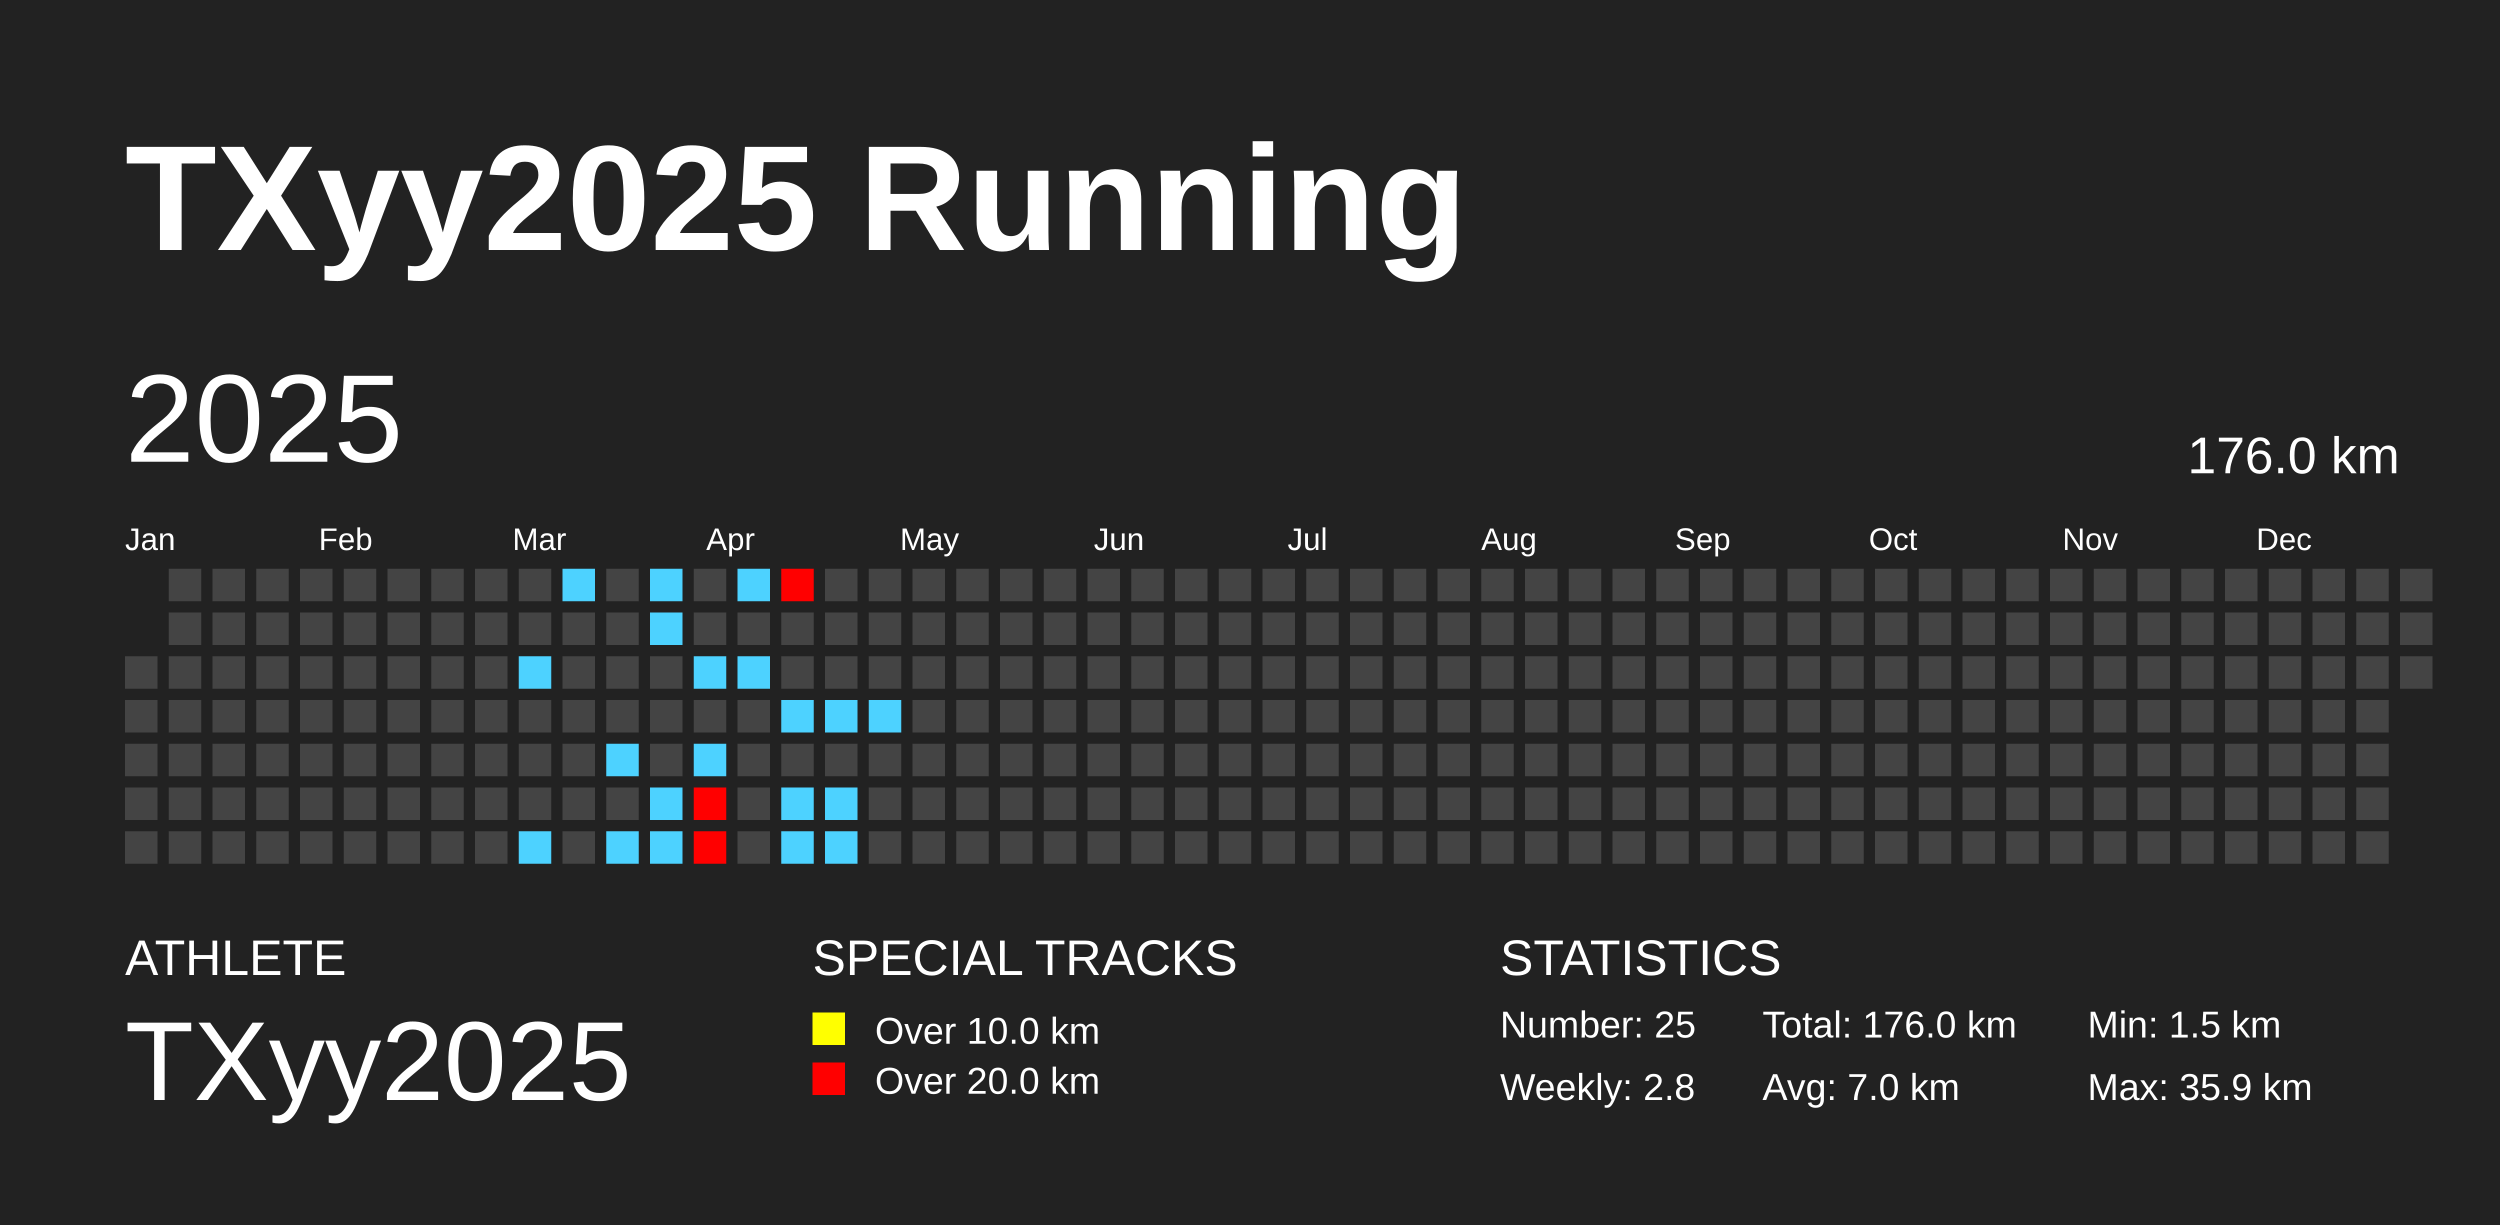
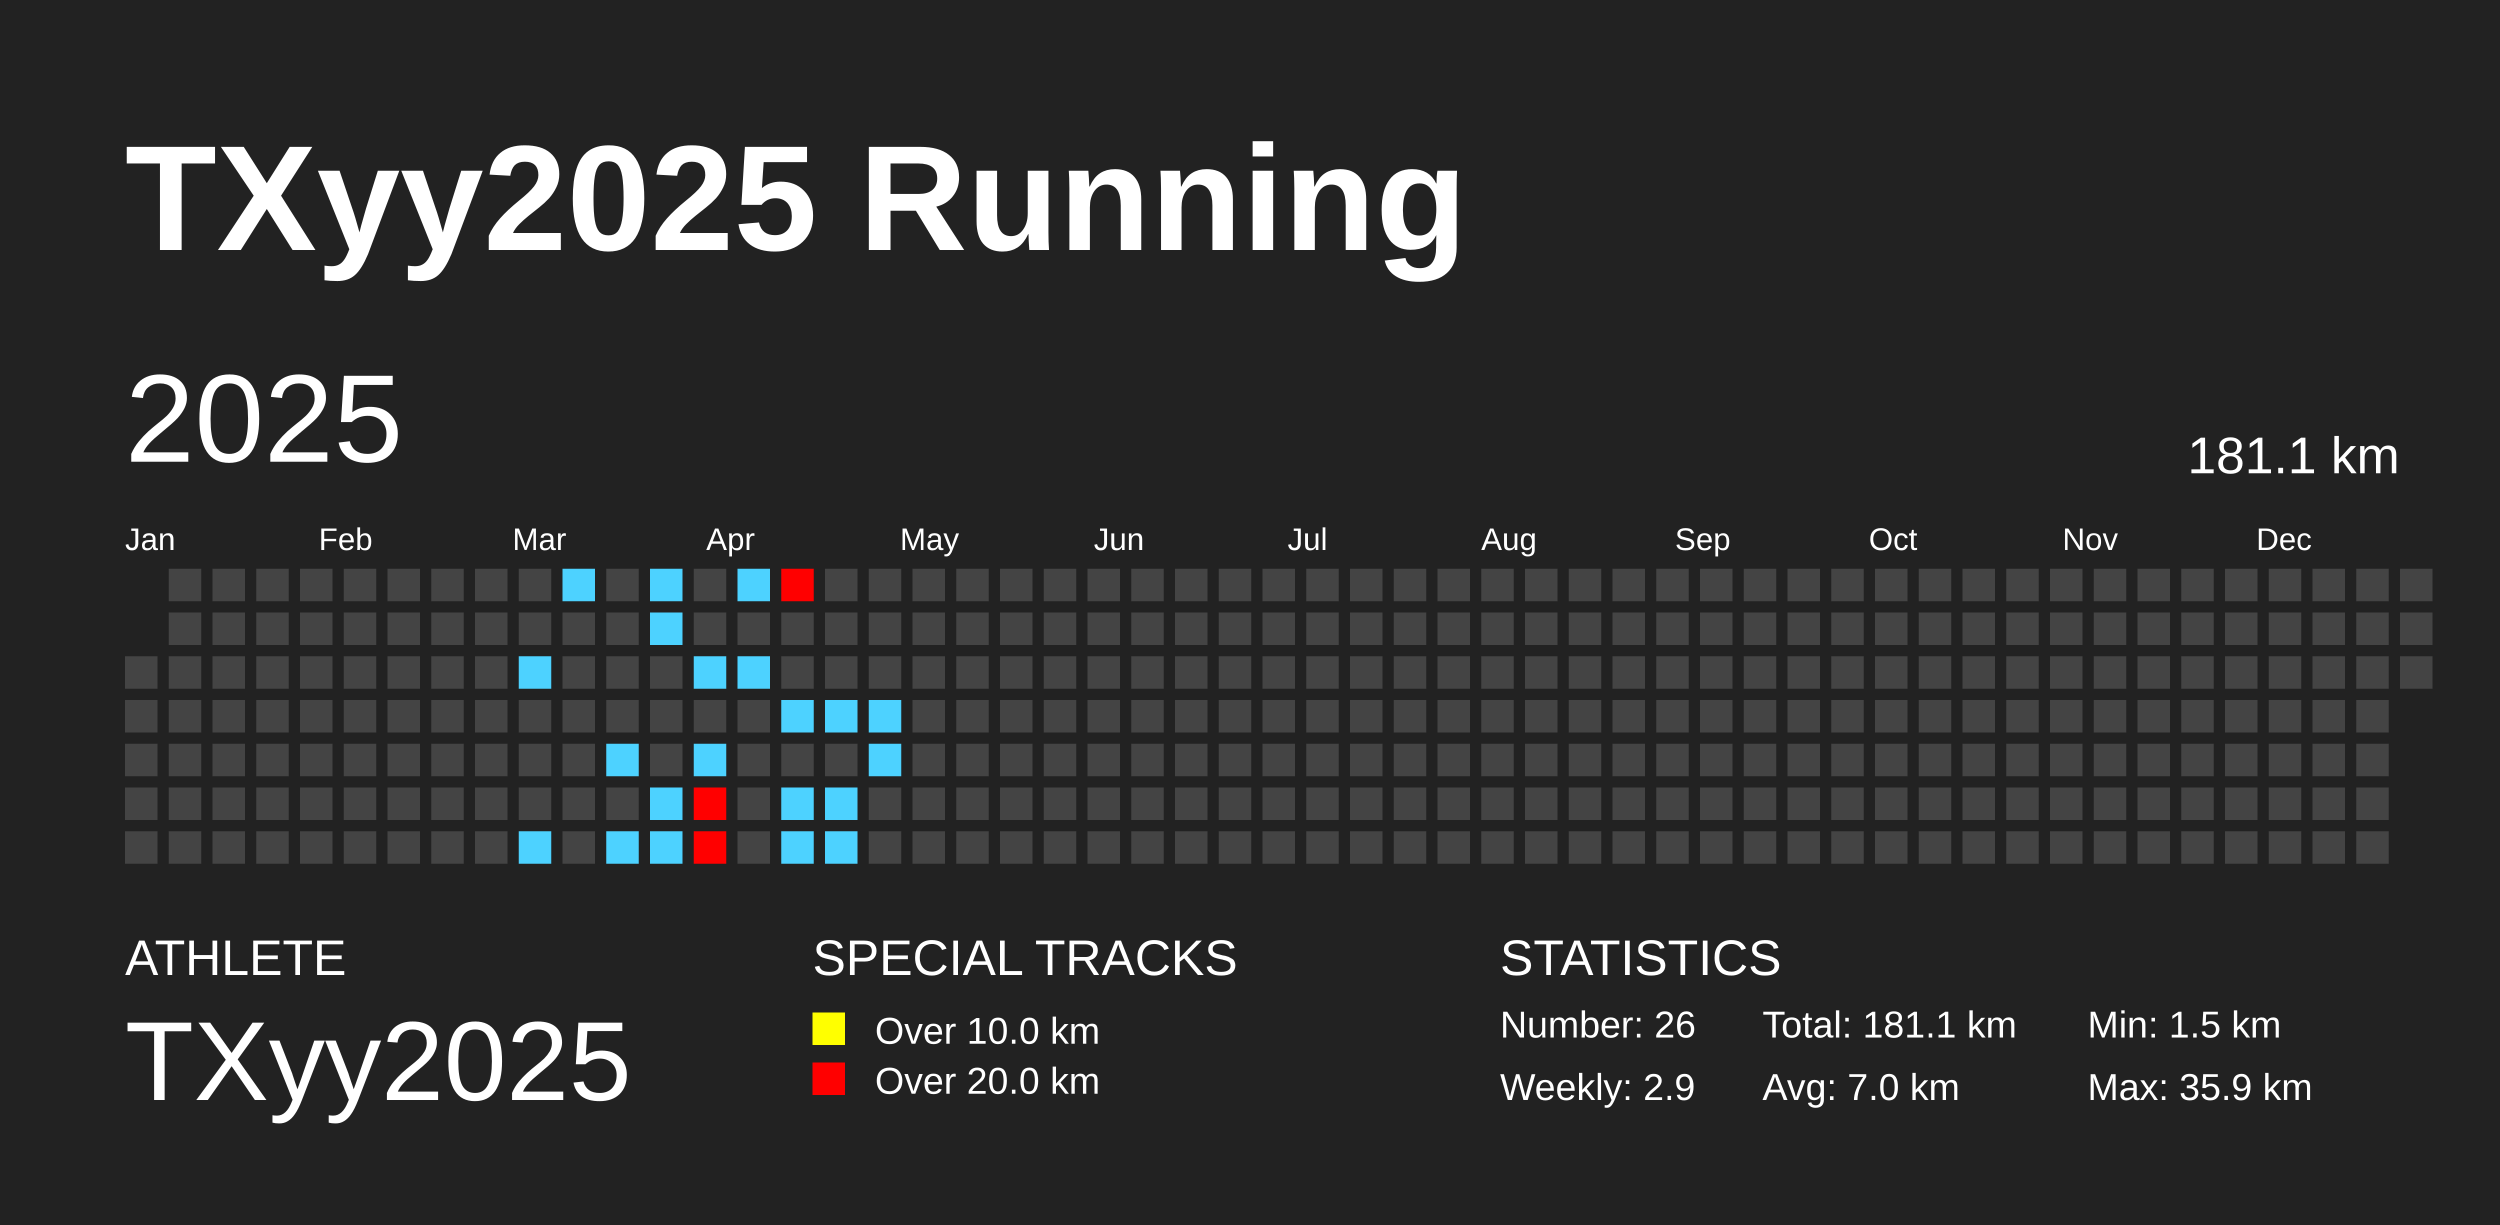
<svg xmlns="http://www.w3.org/2000/svg" baseProfile="full" height="98mm" version="1.1" viewBox="0,0,200,98" width="200mm">
  <defs />
  <rect fill="#222222" height="98" width="200" x="0" y="0" />
  <text fill="#FFFFFF" style="font-size:12px; font-family:Arial; font-weight:bold;" x="10" y="20">TXyy2025 Running</text>
  <text fill="#FFFFFF" style="font-size:4px; font-family:Arial" x="10" y="78">ATHLETE</text>
  <text fill="#FFFFFF" style="font-size:9px; font-family:Arial" x="10" y="88">TXyy2025</text>
  <text fill="#FFFFFF" style="font-size:4px; font-family:Arial" x="65" y="78">SPECIAL TRACKS</text>
  <rect fill="yellow" height="2.6" width="2.6" x="65" y="81" />
  <text fill="#FFFFFF" style="font-size:3px; font-family:Arial" x="70" y="83.5">Over 10.0 km</text>
  <rect fill="red" height="2.6" width="2.6" x="65" y="85" />
  <text fill="#FFFFFF" style="font-size:3px; font-family:Arial" x="70" y="87.5">Over 20.0 km</text>
  <text fill="#FFFFFF" style="font-size:4px; font-family:Arial" x="120" y="78">STATISTICS</text>
-   <text fill="#FFFFFF" style="font-size:3px; font-family:Arial" x="120" y="83">Number: 25</text>
-   <text fill="#FFFFFF" style="font-size:3px; font-family:Arial" x="120" y="88">Weekly: 2.8</text>
-   <text fill="#FFFFFF" style="font-size:3px; font-family:Arial" x="141" y="83">Total: 176.0 km</text>
+   <text fill="#FFFFFF" style="font-size:3px; font-family:Arial" x="120" y="83">Number: 26</text>
+   <text fill="#FFFFFF" style="font-size:3px; font-family:Arial" x="120" y="88">Weekly: 2.9</text>
+   <text fill="#FFFFFF" style="font-size:3px; font-family:Arial" x="141" y="83">Total: 181.1 km</text>
  <text fill="#FFFFFF" style="font-size:3px; font-family:Arial" x="141" y="88">Avg: 7.0 km</text>
  <text fill="#FFFFFF" style="font-size:3px; font-family:Arial" x="167" y="83">Min: 1.5 km</text>
  <text fill="#FFFFFF" style="font-size:3px; font-family:Arial" x="167" y="88">Max: 35.9 km</text>
  <text dominant-baseline="hanging" fill="#FFFFFF" style="font-size:10.0px; font-family:Arial;" x="10" y="30">2025</text>
-   <text dominant-baseline="hanging" fill="#FFFFFF" style="font-size:4.125px; font-family:Arial;" x="175" y="35">176.0 km</text>
+   <text dominant-baseline="hanging" fill="#FFFFFF" style="font-size:4.125px; font-family:Arial;" x="175" y="35">181.1 km</text>
  <text fill="#FFFFFF" style="font-size:2.5px; font-family:Arial" x="10.0" y="44">Jan</text>
  <text fill="#FFFFFF" style="font-size:2.5px; font-family:Arial" x="25.5" y="44">Feb</text>
  <text fill="#FFFFFF" style="font-size:2.5px; font-family:Arial" x="41.0" y="44">Mar</text>
  <text fill="#FFFFFF" style="font-size:2.5px; font-family:Arial" x="56.5" y="44">Apr</text>
  <text fill="#FFFFFF" style="font-size:2.5px; font-family:Arial" x="72.0" y="44">May</text>
  <text fill="#FFFFFF" style="font-size:2.5px; font-family:Arial" x="87.5" y="44">Jun</text>
  <text fill="#FFFFFF" style="font-size:2.5px; font-family:Arial" x="103.0" y="44">Jul</text>
  <text fill="#FFFFFF" style="font-size:2.5px; font-family:Arial" x="118.5" y="44">Aug</text>
  <text fill="#FFFFFF" style="font-size:2.5px; font-family:Arial" x="134.0" y="44">Sep</text>
  <text fill="#FFFFFF" style="font-size:2.5px; font-family:Arial" x="149.5" y="44">Oct</text>
  <text fill="#FFFFFF" style="font-size:2.5px; font-family:Arial" x="165.0" y="44">Nov</text>
  <text fill="#FFFFFF" style="font-size:2.5px; font-family:Arial" x="180.5" y="44">Dec</text>
  <rect fill="#444444" height="2.6" width="2.6" x="10.0" y="52.5" />
  <rect fill="#444444" height="2.6" width="2.6" x="10.0" y="56.0" />
  <rect fill="#444444" height="2.6" width="2.6" x="10.0" y="59.5" />
  <rect fill="#444444" height="2.6" width="2.6" x="10.0" y="63.0" />
  <rect fill="#444444" height="2.6" width="2.6" x="10.0" y="66.5" />
  <rect fill="#444444" height="2.6" width="2.6" x="13.5" y="45.5" />
  <rect fill="#444444" height="2.6" width="2.6" x="13.5" y="49.0" />
  <rect fill="#444444" height="2.6" width="2.6" x="13.5" y="52.5" />
  <rect fill="#444444" height="2.6" width="2.6" x="13.5" y="56.0" />
  <rect fill="#444444" height="2.6" width="2.6" x="13.5" y="59.5" />
  <rect fill="#444444" height="2.6" width="2.6" x="13.5" y="63.0" />
  <rect fill="#444444" height="2.6" width="2.6" x="13.5" y="66.5" />
  <rect fill="#444444" height="2.6" width="2.6" x="17.0" y="45.5" />
  <rect fill="#444444" height="2.6" width="2.6" x="17.0" y="49.0" />
  <rect fill="#444444" height="2.6" width="2.6" x="17.0" y="52.5" />
  <rect fill="#444444" height="2.6" width="2.6" x="17.0" y="56.0" />
  <rect fill="#444444" height="2.6" width="2.6" x="17.0" y="59.5" />
  <rect fill="#444444" height="2.6" width="2.6" x="17.0" y="63.0" />
  <rect fill="#444444" height="2.6" width="2.6" x="17.0" y="66.5" />
  <rect fill="#444444" height="2.6" width="2.6" x="20.5" y="45.5" />
  <rect fill="#444444" height="2.6" width="2.6" x="20.5" y="49.0" />
  <rect fill="#444444" height="2.6" width="2.6" x="20.5" y="52.5" />
  <rect fill="#444444" height="2.6" width="2.6" x="20.5" y="56.0" />
  <rect fill="#444444" height="2.6" width="2.6" x="20.5" y="59.5" />
  <rect fill="#444444" height="2.6" width="2.6" x="20.5" y="63.0" />
  <rect fill="#444444" height="2.6" width="2.6" x="20.5" y="66.5" />
  <rect fill="#444444" height="2.6" width="2.6" x="24.0" y="45.5" />
  <rect fill="#444444" height="2.6" width="2.6" x="24.0" y="49.0" />
  <rect fill="#444444" height="2.6" width="2.6" x="24.0" y="52.5" />
  <rect fill="#444444" height="2.6" width="2.6" x="24.0" y="56.0" />
  <rect fill="#444444" height="2.6" width="2.6" x="24.0" y="59.5" />
  <rect fill="#444444" height="2.6" width="2.6" x="24.0" y="63.0" />
  <rect fill="#444444" height="2.6" width="2.6" x="24.0" y="66.5" />
  <rect fill="#444444" height="2.6" width="2.6" x="27.5" y="45.5" />
  <rect fill="#444444" height="2.6" width="2.6" x="27.5" y="49.0" />
  <rect fill="#444444" height="2.6" width="2.6" x="27.5" y="52.5" />
  <rect fill="#444444" height="2.6" width="2.6" x="27.5" y="56.0" />
  <rect fill="#444444" height="2.6" width="2.6" x="27.5" y="59.5" />
  <rect fill="#444444" height="2.6" width="2.6" x="27.5" y="63.0" />
  <rect fill="#444444" height="2.6" width="2.6" x="27.5" y="66.5" />
  <rect fill="#444444" height="2.6" width="2.6" x="31.0" y="45.5" />
  <rect fill="#444444" height="2.6" width="2.6" x="31.0" y="49.0" />
  <rect fill="#444444" height="2.6" width="2.6" x="31.0" y="52.5" />
  <rect fill="#444444" height="2.6" width="2.6" x="31.0" y="56.0" />
  <rect fill="#444444" height="2.6" width="2.6" x="31.0" y="59.5" />
  <rect fill="#444444" height="2.6" width="2.6" x="31.0" y="63.0" />
  <rect fill="#444444" height="2.6" width="2.6" x="31.0" y="66.5" />
  <rect fill="#444444" height="2.6" width="2.6" x="34.5" y="45.5" />
  <rect fill="#444444" height="2.6" width="2.6" x="34.5" y="49.0" />
  <rect fill="#444444" height="2.6" width="2.6" x="34.5" y="52.5" />
  <rect fill="#444444" height="2.6" width="2.6" x="34.5" y="56.0" />
  <rect fill="#444444" height="2.6" width="2.6" x="34.5" y="59.5" />
  <rect fill="#444444" height="2.6" width="2.6" x="34.5" y="63.0" />
  <rect fill="#444444" height="2.6" width="2.6" x="34.5" y="66.5" />
  <rect fill="#444444" height="2.6" width="2.6" x="38.0" y="45.5" />
  <rect fill="#444444" height="2.6" width="2.6" x="38.0" y="49.0" />
  <rect fill="#444444" height="2.6" width="2.6" x="38.0" y="52.5" />
  <rect fill="#444444" height="2.6" width="2.6" x="38.0" y="56.0" />
  <rect fill="#444444" height="2.6" width="2.6" x="38.0" y="59.5" />
  <rect fill="#444444" height="2.6" width="2.6" x="38.0" y="63.0" />
  <rect fill="#444444" height="2.6" width="2.6" x="38.0" y="66.5" />
  <rect fill="#444444" height="2.6" width="2.6" x="41.5" y="45.5" />
  <rect fill="#444444" height="2.6" width="2.6" x="41.5" y="49.0" />
  <rect fill="#4dd2ff" height="2.6" width="2.6" x="41.5" y="52.5" />
  <rect fill="#444444" height="2.6" width="2.6" x="41.5" y="56.0" />
  <rect fill="#444444" height="2.6" width="2.6" x="41.5" y="59.5" />
  <rect fill="#444444" height="2.6" width="2.6" x="41.5" y="63.0" />
  <rect fill="#4dd2ff" height="2.6" width="2.6" x="41.5" y="66.5" />
  <rect fill="#4dd2ff" height="2.6" width="2.6" x="45.0" y="45.5" />
  <rect fill="#444444" height="2.6" width="2.6" x="45.0" y="49.0" />
  <rect fill="#444444" height="2.6" width="2.6" x="45.0" y="52.5" />
  <rect fill="#444444" height="2.6" width="2.6" x="45.0" y="56.0" />
  <rect fill="#444444" height="2.6" width="2.6" x="45.0" y="59.5" />
  <rect fill="#444444" height="2.6" width="2.6" x="45.0" y="63.0" />
  <rect fill="#444444" height="2.6" width="2.6" x="45.0" y="66.5" />
  <rect fill="#444444" height="2.6" width="2.6" x="48.5" y="45.5" />
  <rect fill="#444444" height="2.6" width="2.6" x="48.5" y="49.0" />
  <rect fill="#444444" height="2.6" width="2.6" x="48.5" y="52.5" />
  <rect fill="#444444" height="2.6" width="2.6" x="48.5" y="56.0" />
  <rect fill="#4dd2ff" height="2.6" width="2.6" x="48.5" y="59.5" />
  <rect fill="#444444" height="2.6" width="2.6" x="48.5" y="63.0" />
  <rect fill="#4dd2ff" height="2.6" width="2.6" x="48.5" y="66.5" />
  <rect fill="#4dd2ff" height="2.6" width="2.6" x="52.0" y="45.5" />
  <rect fill="#4dd2ff" height="2.6" width="2.6" x="52.0" y="49.0" />
  <rect fill="#444444" height="2.6" width="2.6" x="52.0" y="52.5" />
  <rect fill="#444444" height="2.6" width="2.6" x="52.0" y="56.0" />
  <rect fill="#444444" height="2.6" width="2.6" x="52.0" y="59.5" />
  <rect fill="#4dd2ff" height="2.6" width="2.6" x="52.0" y="63.0" />
  <rect fill="#4dd2ff" height="2.6" width="2.6" x="52.0" y="66.5" />
  <rect fill="#444444" height="2.6" width="2.6" x="55.5" y="45.5" />
  <rect fill="#444444" height="2.6" width="2.6" x="55.5" y="49.0" />
  <rect fill="#4dd2ff" height="2.6" width="2.6" x="55.5" y="52.5" />
  <rect fill="#444444" height="2.6" width="2.6" x="55.5" y="56.0" />
  <rect fill="#4dd2ff" height="2.6" width="2.6" x="55.5" y="59.5" />
  <rect fill="red" height="2.6" width="2.6" x="55.5" y="63.0" />
  <rect fill="red" height="2.6" width="2.6" x="55.5" y="66.5" />
  <rect fill="#4dd2ff" height="2.6" width="2.6" x="59.0" y="45.5" />
  <rect fill="#444444" height="2.6" width="2.6" x="59.0" y="49.0" />
  <rect fill="#4dd2ff" height="2.6" width="2.6" x="59.0" y="52.5" />
  <rect fill="#444444" height="2.6" width="2.6" x="59.0" y="56.0" />
  <rect fill="#444444" height="2.6" width="2.6" x="59.0" y="59.5" />
  <rect fill="#444444" height="2.6" width="2.6" x="59.0" y="63.0" />
  <rect fill="#444444" height="2.6" width="2.6" x="59.0" y="66.5" />
  <rect fill="red" height="2.6" width="2.6" x="62.5" y="45.5" />
  <rect fill="#444444" height="2.6" width="2.6" x="62.5" y="49.0" />
  <rect fill="#444444" height="2.6" width="2.6" x="62.5" y="52.5" />
  <rect fill="#4dd2ff" height="2.6" width="2.6" x="62.5" y="56.0" />
  <rect fill="#444444" height="2.6" width="2.6" x="62.5" y="59.5" />
  <rect fill="#4dd2ff" height="2.6" width="2.6" x="62.5" y="63.0" />
  <rect fill="#4dd2ff" height="2.6" width="2.6" x="62.5" y="66.5" />
  <rect fill="#444444" height="2.6" width="2.6" x="66.0" y="45.5" />
  <rect fill="#444444" height="2.6" width="2.6" x="66.0" y="49.0" />
  <rect fill="#444444" height="2.6" width="2.6" x="66.0" y="52.5" />
  <rect fill="#4dd2ff" height="2.6" width="2.6" x="66.0" y="56.0" />
  <rect fill="#444444" height="2.6" width="2.6" x="66.0" y="59.5" />
  <rect fill="#4dd2ff" height="2.6" width="2.6" x="66.0" y="63.0" />
  <rect fill="#4dd2ff" height="2.6" width="2.6" x="66.0" y="66.5" />
  <rect fill="#444444" height="2.6" width="2.6" x="69.5" y="45.5" />
  <rect fill="#444444" height="2.6" width="2.6" x="69.5" y="49.0" />
  <rect fill="#444444" height="2.6" width="2.6" x="69.5" y="52.5" />
  <rect fill="#4dd2ff" height="2.6" width="2.6" x="69.5" y="56.0" />
-   <rect fill="#444444" height="2.6" width="2.6" x="69.5" y="59.5" />
+   <rect fill="#4dd2ff" height="2.6" width="2.6" x="69.5" y="59.5" />
  <rect fill="#444444" height="2.6" width="2.6" x="69.5" y="63.0" />
  <rect fill="#444444" height="2.6" width="2.6" x="69.5" y="66.5" />
  <rect fill="#444444" height="2.6" width="2.6" x="73.0" y="45.5" />
  <rect fill="#444444" height="2.6" width="2.6" x="73.0" y="49.0" />
  <rect fill="#444444" height="2.6" width="2.6" x="73.0" y="52.5" />
  <rect fill="#444444" height="2.6" width="2.6" x="73.0" y="56.0" />
  <rect fill="#444444" height="2.6" width="2.6" x="73.0" y="59.5" />
  <rect fill="#444444" height="2.6" width="2.6" x="73.0" y="63.0" />
  <rect fill="#444444" height="2.6" width="2.6" x="73.0" y="66.5" />
  <rect fill="#444444" height="2.6" width="2.6" x="76.5" y="45.5" />
  <rect fill="#444444" height="2.6" width="2.6" x="76.5" y="49.0" />
  <rect fill="#444444" height="2.6" width="2.6" x="76.5" y="52.5" />
  <rect fill="#444444" height="2.6" width="2.6" x="76.5" y="56.0" />
  <rect fill="#444444" height="2.6" width="2.6" x="76.5" y="59.5" />
  <rect fill="#444444" height="2.6" width="2.6" x="76.5" y="63.0" />
  <rect fill="#444444" height="2.6" width="2.6" x="76.5" y="66.5" />
  <rect fill="#444444" height="2.6" width="2.6" x="80.0" y="45.5" />
  <rect fill="#444444" height="2.6" width="2.6" x="80.0" y="49.0" />
  <rect fill="#444444" height="2.6" width="2.6" x="80.0" y="52.5" />
  <rect fill="#444444" height="2.6" width="2.6" x="80.0" y="56.0" />
  <rect fill="#444444" height="2.6" width="2.6" x="80.0" y="59.5" />
  <rect fill="#444444" height="2.6" width="2.6" x="80.0" y="63.0" />
  <rect fill="#444444" height="2.6" width="2.6" x="80.0" y="66.5" />
  <rect fill="#444444" height="2.6" width="2.6" x="83.5" y="45.5" />
  <rect fill="#444444" height="2.6" width="2.6" x="83.5" y="49.0" />
  <rect fill="#444444" height="2.6" width="2.6" x="83.5" y="52.5" />
  <rect fill="#444444" height="2.6" width="2.6" x="83.5" y="56.0" />
  <rect fill="#444444" height="2.6" width="2.6" x="83.5" y="59.5" />
  <rect fill="#444444" height="2.6" width="2.6" x="83.5" y="63.0" />
  <rect fill="#444444" height="2.6" width="2.6" x="83.5" y="66.5" />
  <rect fill="#444444" height="2.6" width="2.6" x="87.0" y="45.5" />
  <rect fill="#444444" height="2.6" width="2.6" x="87.0" y="49.0" />
  <rect fill="#444444" height="2.6" width="2.6" x="87.0" y="52.5" />
  <rect fill="#444444" height="2.6" width="2.6" x="87.0" y="56.0" />
  <rect fill="#444444" height="2.6" width="2.6" x="87.0" y="59.5" />
  <rect fill="#444444" height="2.6" width="2.6" x="87.0" y="63.0" />
  <rect fill="#444444" height="2.6" width="2.6" x="87.0" y="66.5" />
  <rect fill="#444444" height="2.6" width="2.6" x="90.5" y="45.5" />
  <rect fill="#444444" height="2.6" width="2.6" x="90.5" y="49.0" />
  <rect fill="#444444" height="2.6" width="2.6" x="90.5" y="52.5" />
  <rect fill="#444444" height="2.6" width="2.6" x="90.5" y="56.0" />
  <rect fill="#444444" height="2.6" width="2.6" x="90.5" y="59.5" />
  <rect fill="#444444" height="2.6" width="2.6" x="90.5" y="63.0" />
  <rect fill="#444444" height="2.6" width="2.6" x="90.5" y="66.5" />
  <rect fill="#444444" height="2.6" width="2.6" x="94.0" y="45.5" />
  <rect fill="#444444" height="2.6" width="2.6" x="94.0" y="49.0" />
  <rect fill="#444444" height="2.6" width="2.6" x="94.0" y="52.5" />
  <rect fill="#444444" height="2.6" width="2.6" x="94.0" y="56.0" />
  <rect fill="#444444" height="2.6" width="2.6" x="94.0" y="59.5" />
  <rect fill="#444444" height="2.6" width="2.6" x="94.0" y="63.0" />
  <rect fill="#444444" height="2.6" width="2.6" x="94.0" y="66.5" />
  <rect fill="#444444" height="2.6" width="2.6" x="97.5" y="45.5" />
  <rect fill="#444444" height="2.6" width="2.6" x="97.5" y="49.0" />
  <rect fill="#444444" height="2.6" width="2.6" x="97.5" y="52.5" />
  <rect fill="#444444" height="2.6" width="2.6" x="97.5" y="56.0" />
  <rect fill="#444444" height="2.6" width="2.6" x="97.5" y="59.5" />
  <rect fill="#444444" height="2.6" width="2.6" x="97.5" y="63.0" />
  <rect fill="#444444" height="2.6" width="2.6" x="97.5" y="66.5" />
  <rect fill="#444444" height="2.6" width="2.6" x="101.0" y="45.5" />
  <rect fill="#444444" height="2.6" width="2.6" x="101.0" y="49.0" />
  <rect fill="#444444" height="2.6" width="2.6" x="101.0" y="52.5" />
  <rect fill="#444444" height="2.6" width="2.6" x="101.0" y="56.0" />
  <rect fill="#444444" height="2.6" width="2.6" x="101.0" y="59.5" />
  <rect fill="#444444" height="2.6" width="2.6" x="101.0" y="63.0" />
  <rect fill="#444444" height="2.6" width="2.6" x="101.0" y="66.5" />
  <rect fill="#444444" height="2.6" width="2.6" x="104.5" y="45.5" />
  <rect fill="#444444" height="2.6" width="2.6" x="104.5" y="49.0" />
  <rect fill="#444444" height="2.6" width="2.6" x="104.5" y="52.5" />
  <rect fill="#444444" height="2.6" width="2.6" x="104.5" y="56.0" />
  <rect fill="#444444" height="2.6" width="2.6" x="104.5" y="59.5" />
  <rect fill="#444444" height="2.6" width="2.6" x="104.5" y="63.0" />
  <rect fill="#444444" height="2.6" width="2.6" x="104.5" y="66.5" />
  <rect fill="#444444" height="2.6" width="2.6" x="108.0" y="45.5" />
  <rect fill="#444444" height="2.6" width="2.6" x="108.0" y="49.0" />
  <rect fill="#444444" height="2.6" width="2.6" x="108.0" y="52.5" />
  <rect fill="#444444" height="2.6" width="2.6" x="108.0" y="56.0" />
  <rect fill="#444444" height="2.6" width="2.6" x="108.0" y="59.5" />
  <rect fill="#444444" height="2.6" width="2.6" x="108.0" y="63.0" />
  <rect fill="#444444" height="2.6" width="2.6" x="108.0" y="66.5" />
  <rect fill="#444444" height="2.6" width="2.6" x="111.5" y="45.5" />
  <rect fill="#444444" height="2.6" width="2.6" x="111.5" y="49.0" />
  <rect fill="#444444" height="2.6" width="2.6" x="111.5" y="52.5" />
  <rect fill="#444444" height="2.6" width="2.6" x="111.5" y="56.0" />
  <rect fill="#444444" height="2.6" width="2.6" x="111.5" y="59.5" />
  <rect fill="#444444" height="2.6" width="2.6" x="111.5" y="63.0" />
  <rect fill="#444444" height="2.6" width="2.6" x="111.5" y="66.5" />
  <rect fill="#444444" height="2.6" width="2.6" x="115.0" y="45.5" />
  <rect fill="#444444" height="2.6" width="2.6" x="115.0" y="49.0" />
  <rect fill="#444444" height="2.6" width="2.6" x="115.0" y="52.5" />
  <rect fill="#444444" height="2.6" width="2.6" x="115.0" y="56.0" />
  <rect fill="#444444" height="2.6" width="2.6" x="115.0" y="59.5" />
  <rect fill="#444444" height="2.6" width="2.6" x="115.0" y="63.0" />
  <rect fill="#444444" height="2.6" width="2.6" x="115.0" y="66.5" />
  <rect fill="#444444" height="2.6" width="2.6" x="118.5" y="45.5" />
  <rect fill="#444444" height="2.6" width="2.6" x="118.5" y="49.0" />
  <rect fill="#444444" height="2.6" width="2.6" x="118.5" y="52.5" />
  <rect fill="#444444" height="2.6" width="2.6" x="118.5" y="56.0" />
  <rect fill="#444444" height="2.6" width="2.6" x="118.5" y="59.5" />
  <rect fill="#444444" height="2.6" width="2.6" x="118.5" y="63.0" />
  <rect fill="#444444" height="2.6" width="2.6" x="118.5" y="66.5" />
  <rect fill="#444444" height="2.6" width="2.6" x="122.0" y="45.5" />
  <rect fill="#444444" height="2.6" width="2.6" x="122.0" y="49.0" />
  <rect fill="#444444" height="2.6" width="2.6" x="122.0" y="52.5" />
  <rect fill="#444444" height="2.6" width="2.6" x="122.0" y="56.0" />
  <rect fill="#444444" height="2.6" width="2.6" x="122.0" y="59.5" />
  <rect fill="#444444" height="2.6" width="2.6" x="122.0" y="63.0" />
  <rect fill="#444444" height="2.6" width="2.6" x="122.0" y="66.5" />
  <rect fill="#444444" height="2.6" width="2.6" x="125.5" y="45.5" />
  <rect fill="#444444" height="2.6" width="2.6" x="125.5" y="49.0" />
  <rect fill="#444444" height="2.6" width="2.6" x="125.5" y="52.5" />
  <rect fill="#444444" height="2.6" width="2.6" x="125.5" y="56.0" />
  <rect fill="#444444" height="2.6" width="2.6" x="125.5" y="59.5" />
  <rect fill="#444444" height="2.6" width="2.6" x="125.5" y="63.0" />
  <rect fill="#444444" height="2.6" width="2.6" x="125.5" y="66.5" />
  <rect fill="#444444" height="2.6" width="2.6" x="129.0" y="45.5" />
  <rect fill="#444444" height="2.6" width="2.6" x="129.0" y="49.0" />
  <rect fill="#444444" height="2.6" width="2.6" x="129.0" y="52.5" />
  <rect fill="#444444" height="2.6" width="2.6" x="129.0" y="56.0" />
  <rect fill="#444444" height="2.6" width="2.6" x="129.0" y="59.5" />
  <rect fill="#444444" height="2.6" width="2.6" x="129.0" y="63.0" />
  <rect fill="#444444" height="2.6" width="2.6" x="129.0" y="66.5" />
  <rect fill="#444444" height="2.6" width="2.6" x="132.5" y="45.5" />
  <rect fill="#444444" height="2.6" width="2.6" x="132.5" y="49.0" />
  <rect fill="#444444" height="2.6" width="2.6" x="132.5" y="52.5" />
  <rect fill="#444444" height="2.6" width="2.6" x="132.5" y="56.0" />
  <rect fill="#444444" height="2.6" width="2.6" x="132.5" y="59.5" />
  <rect fill="#444444" height="2.6" width="2.6" x="132.5" y="63.0" />
  <rect fill="#444444" height="2.6" width="2.6" x="132.5" y="66.5" />
  <rect fill="#444444" height="2.6" width="2.6" x="136.0" y="45.5" />
  <rect fill="#444444" height="2.6" width="2.6" x="136.0" y="49.0" />
  <rect fill="#444444" height="2.6" width="2.6" x="136.0" y="52.5" />
  <rect fill="#444444" height="2.6" width="2.6" x="136.0" y="56.0" />
  <rect fill="#444444" height="2.6" width="2.6" x="136.0" y="59.5" />
  <rect fill="#444444" height="2.6" width="2.6" x="136.0" y="63.0" />
  <rect fill="#444444" height="2.6" width="2.6" x="136.0" y="66.5" />
  <rect fill="#444444" height="2.6" width="2.6" x="139.5" y="45.5" />
  <rect fill="#444444" height="2.6" width="2.6" x="139.5" y="49.0" />
  <rect fill="#444444" height="2.6" width="2.6" x="139.5" y="52.5" />
  <rect fill="#444444" height="2.6" width="2.6" x="139.5" y="56.0" />
  <rect fill="#444444" height="2.6" width="2.6" x="139.5" y="59.5" />
  <rect fill="#444444" height="2.6" width="2.6" x="139.5" y="63.0" />
  <rect fill="#444444" height="2.6" width="2.6" x="139.5" y="66.5" />
  <rect fill="#444444" height="2.6" width="2.6" x="143.0" y="45.5" />
  <rect fill="#444444" height="2.6" width="2.6" x="143.0" y="49.0" />
  <rect fill="#444444" height="2.6" width="2.6" x="143.0" y="52.5" />
  <rect fill="#444444" height="2.6" width="2.6" x="143.0" y="56.0" />
  <rect fill="#444444" height="2.6" width="2.6" x="143.0" y="59.5" />
  <rect fill="#444444" height="2.6" width="2.6" x="143.0" y="63.0" />
  <rect fill="#444444" height="2.6" width="2.6" x="143.0" y="66.5" />
  <rect fill="#444444" height="2.6" width="2.6" x="146.5" y="45.5" />
  <rect fill="#444444" height="2.6" width="2.6" x="146.5" y="49.0" />
  <rect fill="#444444" height="2.6" width="2.6" x="146.5" y="52.5" />
  <rect fill="#444444" height="2.6" width="2.6" x="146.5" y="56.0" />
  <rect fill="#444444" height="2.6" width="2.6" x="146.5" y="59.5" />
  <rect fill="#444444" height="2.6" width="2.6" x="146.5" y="63.0" />
  <rect fill="#444444" height="2.6" width="2.6" x="146.5" y="66.5" />
  <rect fill="#444444" height="2.6" width="2.6" x="150.0" y="45.5" />
  <rect fill="#444444" height="2.6" width="2.6" x="150.0" y="49.0" />
  <rect fill="#444444" height="2.6" width="2.6" x="150.0" y="52.5" />
  <rect fill="#444444" height="2.6" width="2.6" x="150.0" y="56.0" />
  <rect fill="#444444" height="2.6" width="2.6" x="150.0" y="59.5" />
  <rect fill="#444444" height="2.6" width="2.6" x="150.0" y="63.0" />
  <rect fill="#444444" height="2.6" width="2.6" x="150.0" y="66.5" />
  <rect fill="#444444" height="2.6" width="2.6" x="153.5" y="45.5" />
  <rect fill="#444444" height="2.6" width="2.6" x="153.5" y="49.0" />
  <rect fill="#444444" height="2.6" width="2.6" x="153.5" y="52.5" />
  <rect fill="#444444" height="2.6" width="2.6" x="153.5" y="56.0" />
  <rect fill="#444444" height="2.6" width="2.6" x="153.5" y="59.5" />
  <rect fill="#444444" height="2.6" width="2.6" x="153.5" y="63.0" />
  <rect fill="#444444" height="2.6" width="2.6" x="153.5" y="66.5" />
  <rect fill="#444444" height="2.6" width="2.6" x="157.0" y="45.5" />
  <rect fill="#444444" height="2.6" width="2.6" x="157.0" y="49.0" />
  <rect fill="#444444" height="2.6" width="2.6" x="157.0" y="52.5" />
  <rect fill="#444444" height="2.6" width="2.6" x="157.0" y="56.0" />
  <rect fill="#444444" height="2.6" width="2.6" x="157.0" y="59.5" />
  <rect fill="#444444" height="2.6" width="2.6" x="157.0" y="63.0" />
  <rect fill="#444444" height="2.6" width="2.6" x="157.0" y="66.5" />
  <rect fill="#444444" height="2.6" width="2.6" x="160.5" y="45.5" />
  <rect fill="#444444" height="2.6" width="2.6" x="160.5" y="49.0" />
  <rect fill="#444444" height="2.6" width="2.6" x="160.5" y="52.5" />
  <rect fill="#444444" height="2.6" width="2.6" x="160.5" y="56.0" />
  <rect fill="#444444" height="2.6" width="2.6" x="160.5" y="59.5" />
  <rect fill="#444444" height="2.6" width="2.6" x="160.5" y="63.0" />
  <rect fill="#444444" height="2.6" width="2.6" x="160.5" y="66.5" />
  <rect fill="#444444" height="2.6" width="2.6" x="164.0" y="45.5" />
  <rect fill="#444444" height="2.6" width="2.6" x="164.0" y="49.0" />
  <rect fill="#444444" height="2.6" width="2.6" x="164.0" y="52.5" />
  <rect fill="#444444" height="2.6" width="2.6" x="164.0" y="56.0" />
  <rect fill="#444444" height="2.6" width="2.6" x="164.0" y="59.5" />
  <rect fill="#444444" height="2.6" width="2.6" x="164.0" y="63.0" />
  <rect fill="#444444" height="2.6" width="2.6" x="164.0" y="66.5" />
  <rect fill="#444444" height="2.6" width="2.6" x="167.5" y="45.5" />
  <rect fill="#444444" height="2.6" width="2.6" x="167.5" y="49.0" />
  <rect fill="#444444" height="2.6" width="2.6" x="167.5" y="52.5" />
  <rect fill="#444444" height="2.6" width="2.6" x="167.5" y="56.0" />
  <rect fill="#444444" height="2.6" width="2.6" x="167.5" y="59.5" />
  <rect fill="#444444" height="2.6" width="2.6" x="167.5" y="63.0" />
  <rect fill="#444444" height="2.6" width="2.6" x="167.5" y="66.5" />
  <rect fill="#444444" height="2.6" width="2.6" x="171.0" y="45.5" />
  <rect fill="#444444" height="2.6" width="2.6" x="171.0" y="49.0" />
  <rect fill="#444444" height="2.6" width="2.6" x="171.0" y="52.5" />
  <rect fill="#444444" height="2.6" width="2.6" x="171.0" y="56.0" />
  <rect fill="#444444" height="2.6" width="2.6" x="171.0" y="59.5" />
  <rect fill="#444444" height="2.6" width="2.6" x="171.0" y="63.0" />
  <rect fill="#444444" height="2.6" width="2.6" x="171.0" y="66.5" />
  <rect fill="#444444" height="2.6" width="2.6" x="174.5" y="45.5" />
  <rect fill="#444444" height="2.6" width="2.6" x="174.5" y="49.0" />
  <rect fill="#444444" height="2.6" width="2.6" x="174.5" y="52.5" />
  <rect fill="#444444" height="2.6" width="2.6" x="174.5" y="56.0" />
  <rect fill="#444444" height="2.6" width="2.6" x="174.5" y="59.5" />
  <rect fill="#444444" height="2.6" width="2.6" x="174.5" y="63.0" />
  <rect fill="#444444" height="2.6" width="2.6" x="174.5" y="66.5" />
  <rect fill="#444444" height="2.6" width="2.6" x="178.0" y="45.5" />
  <rect fill="#444444" height="2.6" width="2.6" x="178.0" y="49.0" />
  <rect fill="#444444" height="2.6" width="2.6" x="178.0" y="52.5" />
  <rect fill="#444444" height="2.6" width="2.6" x="178.0" y="56.0" />
  <rect fill="#444444" height="2.6" width="2.6" x="178.0" y="59.5" />
  <rect fill="#444444" height="2.6" width="2.6" x="178.0" y="63.0" />
  <rect fill="#444444" height="2.6" width="2.6" x="178.0" y="66.5" />
  <rect fill="#444444" height="2.6" width="2.6" x="181.5" y="45.5" />
  <rect fill="#444444" height="2.6" width="2.6" x="181.5" y="49.0" />
  <rect fill="#444444" height="2.6" width="2.6" x="181.5" y="52.5" />
  <rect fill="#444444" height="2.6" width="2.6" x="181.5" y="56.0" />
  <rect fill="#444444" height="2.6" width="2.6" x="181.5" y="59.5" />
  <rect fill="#444444" height="2.6" width="2.6" x="181.5" y="63.0" />
  <rect fill="#444444" height="2.6" width="2.6" x="181.5" y="66.5" />
  <rect fill="#444444" height="2.6" width="2.6" x="185.0" y="45.5" />
  <rect fill="#444444" height="2.6" width="2.6" x="185.0" y="49.0" />
  <rect fill="#444444" height="2.6" width="2.6" x="185.0" y="52.5" />
  <rect fill="#444444" height="2.6" width="2.6" x="185.0" y="56.0" />
  <rect fill="#444444" height="2.6" width="2.6" x="185.0" y="59.5" />
  <rect fill="#444444" height="2.6" width="2.6" x="185.0" y="63.0" />
  <rect fill="#444444" height="2.6" width="2.6" x="185.0" y="66.5" />
  <rect fill="#444444" height="2.6" width="2.6" x="188.5" y="45.5" />
  <rect fill="#444444" height="2.6" width="2.6" x="188.5" y="49.0" />
  <rect fill="#444444" height="2.6" width="2.6" x="188.5" y="52.5" />
  <rect fill="#444444" height="2.6" width="2.6" x="188.5" y="56.0" />
  <rect fill="#444444" height="2.6" width="2.6" x="188.5" y="59.5" />
  <rect fill="#444444" height="2.6" width="2.6" x="188.5" y="63.0" />
  <rect fill="#444444" height="2.6" width="2.6" x="188.5" y="66.5" />
  <rect fill="#444444" height="2.6" width="2.6" x="192.0" y="45.5" />
  <rect fill="#444444" height="2.6" width="2.6" x="192.0" y="49.0" />
  <rect fill="#444444" height="2.6" width="2.6" x="192.0" y="52.5" />
</svg>
